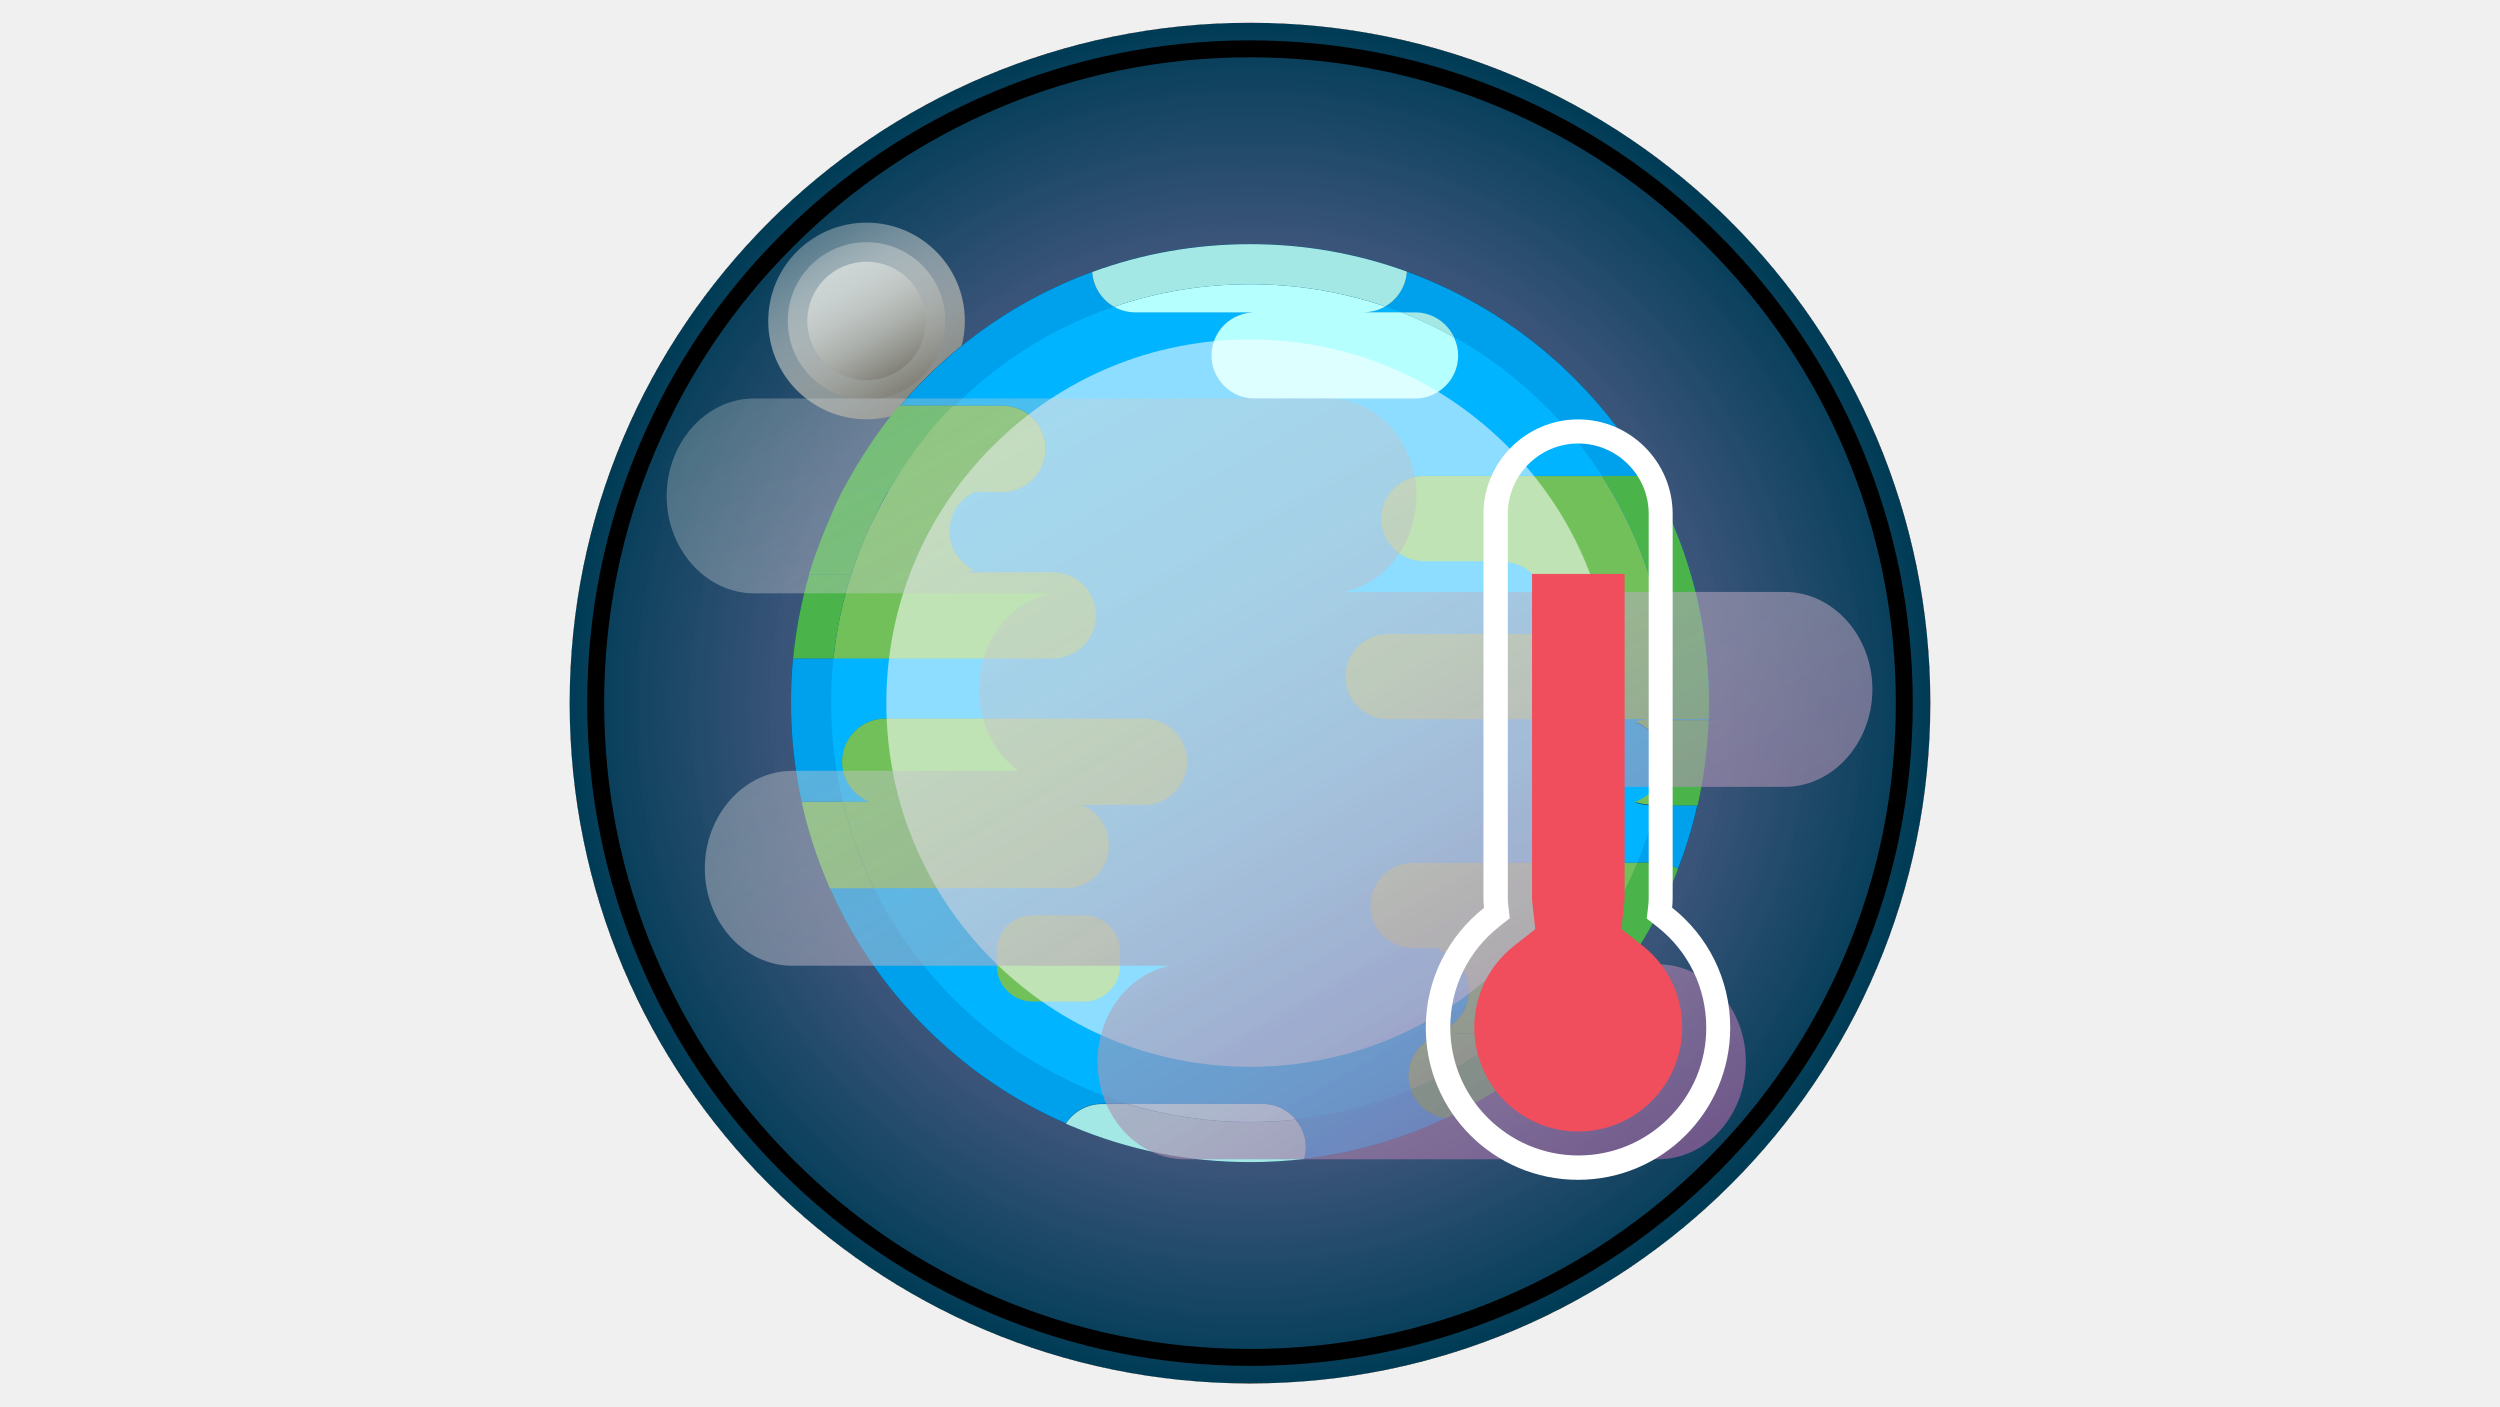
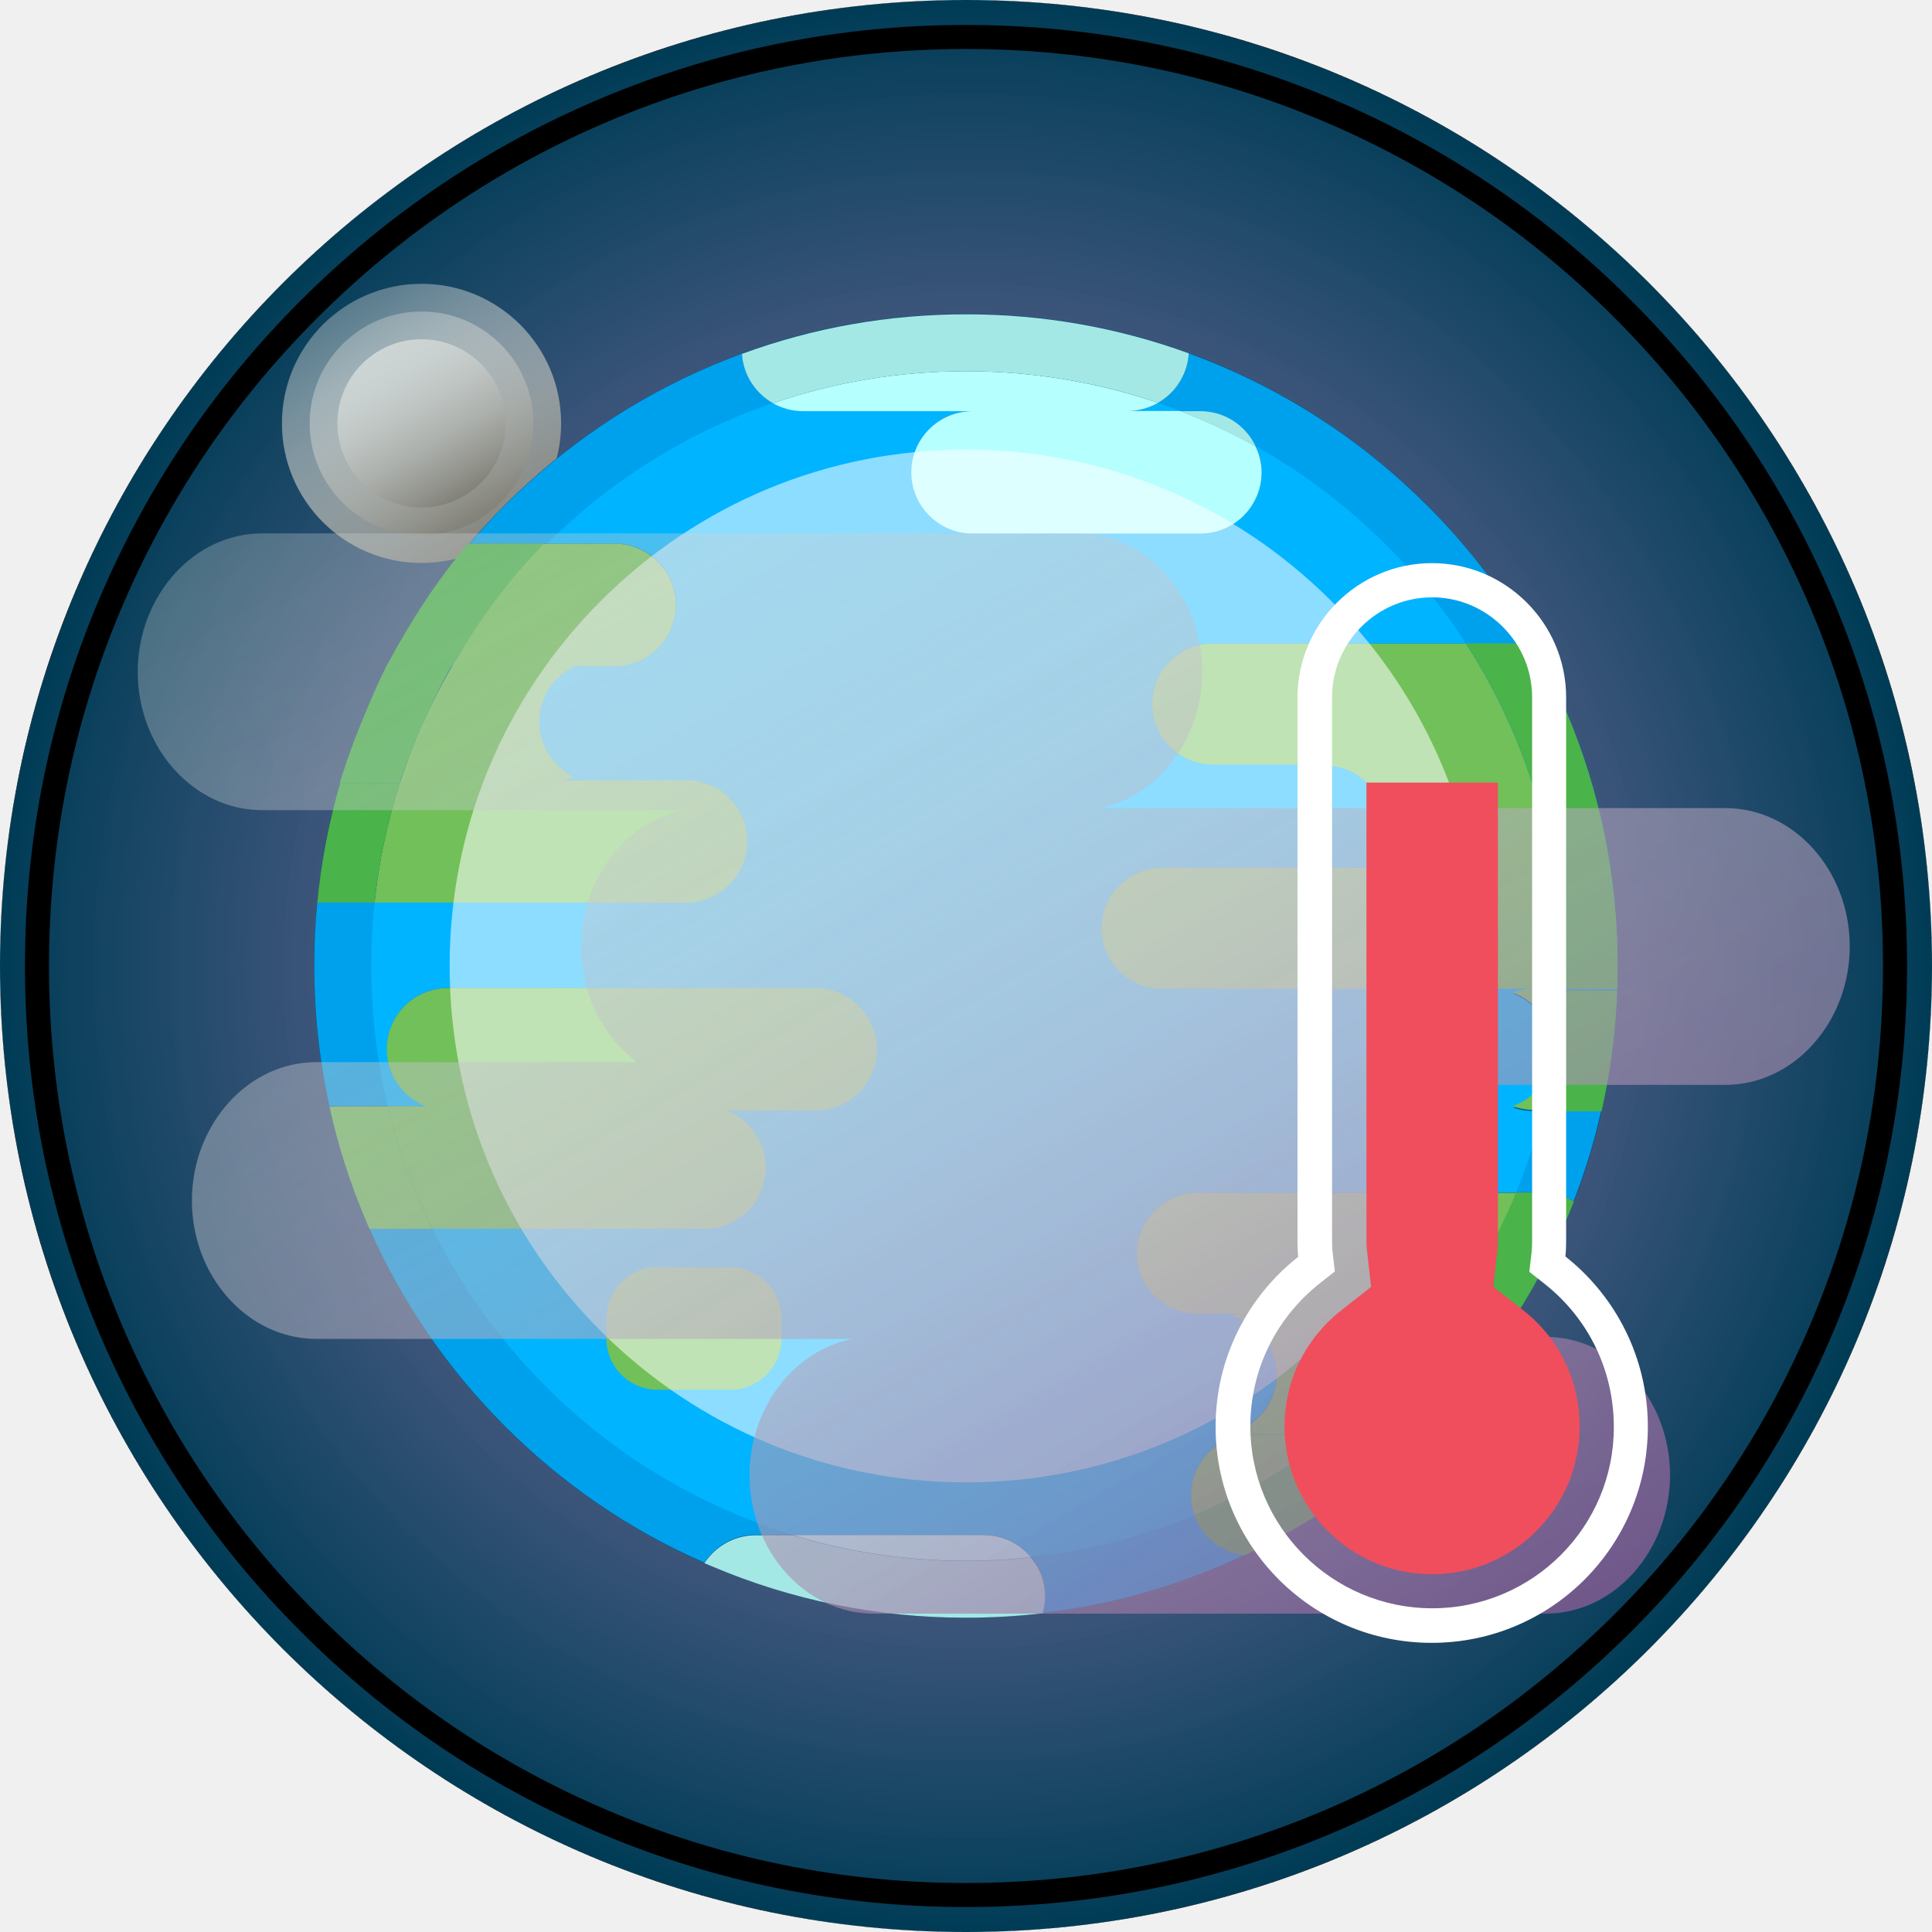
- <svg xmlns="http://www.w3.org/2000/svg" version="1.1" x="0px" y="0px" viewBox="0 0 1920 1080" style="enable-background:new 0 0 1920 1080;" xml:space="preserve">
+ <svg xmlns="http://www.w3.org/2000/svg" version="1.1" id="Layer_1" x="0px" y="0px" viewBox="0 0 1045 1045" style="enable-background:new 0 0 1045 1045;" xml:space="preserve">
  <style type="text/css">
	.st0{fill:url(#SVGID_1_);}
	.st1{fill:none;stroke:#000000;stroke-width:13;stroke-miterlimit:10;}
	.st2{fill:url(#SVGID_2_);}
	.st3{fill:url(#SVGID_3_);}
	.st4{fill:url(#SVGID_4_);}
	.st5{fill:url(#SVGID_5_);}
	.st6{fill:#00A1EC;}
	.st7{fill:#00B4FF;}
	.st8{fill:#4AB349;}
	.st9{fill:#72C059;}
	.st10{fill:#B6FFFF;}
	.st11{fill:#A4E8E5;}
- 	.st12{opacity:0.55;fill:#FFFFFF;}
- 	.st13{opacity:0.75;fill:url(#SVGID_6_);}
+ 	.st12{opacity:0.55;fill:#FFFFFF;enable-background:new    ;}
+ 	.st13{opacity:0.75;fill:url(#SVGID_6_);enable-background:new    ;}
	.st14{fill:#FFFFFF;}
	.st15{fill:#F04E5C;}
</style>
-   <g id="Layer_1">
+   <g id="Layer_1_1_">
</g>
-   <g id="Layer_2">
-     <radialGradient id="SVGID_1_" cx="960" cy="540" r="522.5" gradientUnits="userSpaceOnUse">
+   <g id="Layer_2_1_">
+     <radialGradient id="SVGID_1_" cx="522.5" cy="522.5" r="522.5" gradientTransform="matrix(1 0 0 -1 0 1045)" gradientUnits="userSpaceOnUse">
      <stop offset="0" style="stop-color:#9E76B4;stop-opacity:0.9" />
      <stop offset="0.442" style="stop-color:#5B5D8C;stop-opacity:0.944" />
      <stop offset="1" style="stop-color:#003C56" />
      <stop offset="1" style="stop-color:#003951" />
      <stop offset="1" style="stop-color:#002F44" />
      <stop offset="1" style="stop-color:#001F2D" />
      <stop offset="1" style="stop-color:#00090E" />
      <stop offset="1" style="stop-color:#000000" />
    </radialGradient>
-     <circle class="st0" cx="960" cy="540" r="522.5" />
-     <path class="st1" d="M960,1042.5c-67.8,0-133.7-13.3-195.6-39.5c-59.8-25.3-113.6-61.5-159.7-107.7   c-46.2-46.2-82.4-99.9-107.7-159.7c-26.2-61.9-39.5-127.7-39.5-195.6s13.3-133.7,39.5-195.6c25.3-59.8,61.5-113.6,107.7-159.7   c46.2-46.2,99.9-82.4,159.7-107.7C826.3,50.8,892.2,37.5,960,37.5s133.7,13.3,195.6,39.5c59.8,25.3,113.6,61.5,159.7,107.7   c46.2,46.2,82.4,99.9,107.7,159.7c26.2,61.9,39.5,127.7,39.5,195.6s-13.3,133.7-39.5,195.6c-25.3,59.8-61.5,113.6-107.7,159.7   s-99.9,82.4-159.7,107.7C1093.7,1029.2,1027.8,1042.5,960,1042.5z" />
+     <circle class="st0" cx="522.5" cy="522.5" r="522.5" />
+     <path class="st1" d="M522.5,1025c-67.8,0-133.7-13.3-195.6-39.5c-59.8-25.3-113.6-61.5-159.7-107.7   C121,831.6,84.8,777.9,59.5,718.1C33.3,656.2,20,590.4,20,522.5s13.3-133.7,39.5-195.6c25.3-59.8,61.5-113.6,107.7-159.7   c46.2-46.2,99.9-82.4,159.7-107.7C388.8,33.3,454.7,20,522.5,20s133.7,13.3,195.6,39.5c59.8,25.3,113.6,61.5,159.7,107.7   c46.2,46.2,82.4,99.9,107.7,159.7c26.2,61.9,39.5,127.7,39.5,195.6s-13.3,133.7-39.5,195.6c-25.3,59.8-61.5,113.6-107.7,159.7   s-99.9,82.4-159.7,107.7C656.2,1011.7,590.3,1025,522.5,1025z" />
  </g>
  <g id="Layer_4">
-     <linearGradient id="SVGID_2_" gradientUnits="userSpaceOnUse" x1="627.744" y1="181.104" x2="703.256" y2="311.896">
+     <linearGradient id="SVGID_2_" gradientUnits="userSpaceOnUse" x1="190.244" y1="881.396" x2="265.756" y2="750.604" gradientTransform="matrix(1 0 0 -1 0 1045)">
      <stop offset="0" style="stop-color:#CDD5D5;stop-opacity:0.4" />
      <stop offset="0.191" style="stop-color:#C9D1D0;stop-opacity:0.515" />
      <stop offset="0.408" style="stop-color:#BEC4C2;stop-opacity:0.645" />
      <stop offset="0.637" style="stop-color:#ACB0AC;stop-opacity:0.782" />
      <stop offset="0.873" style="stop-color:#92938C;stop-opacity:0.924" />
      <stop offset="1" style="stop-color:#828178" />
    </linearGradient>
-     <circle class="st2" cx="665.5" cy="246.5" r="75.5" />
-     <linearGradient id="SVGID_3_" gradientUnits="userSpaceOnUse" x1="635.256" y1="194.116" x2="695.744" y2="298.884">
+     <circle class="st2" cx="228" cy="229" r="75.5" />
+     <linearGradient id="SVGID_3_" gradientUnits="userSpaceOnUse" x1="197.745" y1="868.403" x2="258.255" y2="763.597" gradientTransform="matrix(1 0 0 -1 0 1045)">
      <stop offset="0" style="stop-color:#CDD5D5;stop-opacity:0.4" />
      <stop offset="0.191" style="stop-color:#C9D1D0;stop-opacity:0.515" />
      <stop offset="0.408" style="stop-color:#BEC4C2;stop-opacity:0.645" />
      <stop offset="0.637" style="stop-color:#ACB0AC;stop-opacity:0.782" />
      <stop offset="0.873" style="stop-color:#92938C;stop-opacity:0.924" />
      <stop offset="1" style="stop-color:#828178" />
    </linearGradient>
-     <circle class="st3" cx="665.5" cy="246.5" r="60.5" />
-     <linearGradient id="SVGID_4_" gradientUnits="userSpaceOnUse" x1="642.755" y1="207.103" x2="688.245" y2="285.897">
+     <circle class="st3" cx="228" cy="229" r="60.5" />
+     <linearGradient id="SVGID_4_" gradientUnits="userSpaceOnUse" x1="205.246" y1="855.411" x2="250.754" y2="776.589" gradientTransform="matrix(1 0 0 -1 0 1045)">
      <stop offset="0" style="stop-color:#CDD5D5" />
      <stop offset="0.191" style="stop-color:#C9D1D0" />
      <stop offset="0.408" style="stop-color:#BEC4C2" />
      <stop offset="0.637" style="stop-color:#ACB0AC" />
      <stop offset="0.873" style="stop-color:#92938C" />
      <stop offset="1" style="stop-color:#828178" />
    </linearGradient>
-     <circle class="st4" cx="665.5" cy="246.5" r="45.5" />
+     <circle class="st4" cx="228" cy="229" r="45.5" />
  </g>
  <g id="Layer_3">
    <g>
-       <radialGradient id="SVGID_5_" cx="960" cy="540" r="352.5" gradientUnits="userSpaceOnUse">
+       <radialGradient id="SVGID_5_" cx="522.5" cy="522.6" r="352.6" gradientTransform="matrix(1 0 0 -1 0 1045)" gradientUnits="userSpaceOnUse">
        <stop offset="0" style="stop-color:#00ADDC" />
        <stop offset="0.188" style="stop-color:#00A8D8" />
        <stop offset="0.402" style="stop-color:#009ACA" />
        <stop offset="0.627" style="stop-color:#0084B3" />
        <stop offset="0.86" style="stop-color:#006594" />
        <stop offset="1" style="stop-color:#004E7D" />
      </radialGradient>
-       <path class="st5" d="M960,892.5c-47.6,0-93.8-9.3-137.2-27.7c-42-17.8-79.7-43.2-112.1-75.6c-32.4-32.4-57.8-70.1-75.6-112.1    c-18.4-43.4-27.7-89.6-27.7-137.2s9.3-93.8,27.7-137.2c17.8-42,43.2-79.7,75.6-112.1c32.4-32.4,70.1-57.8,112.1-75.6    c43.4-18.4,89.6-27.7,137.2-27.7s93.8,9.3,137.2,27.7c42,17.8,79.7,43.2,112.1,75.6c32.4,32.4,57.8,70.1,75.6,112.1    c18.4,43.4,27.7,89.6,27.7,137.2s-9.3,93.8-27.7,137.2c-17.8,42-43.2,79.7-75.6,112.1c-32.4,32.4-70.1,57.8-112.1,75.6    C1053.8,883.2,1007.6,892.5,960,892.5z" />
-       <path class="st6" d="M1197.7,793.5c2.2,0,4.4,0.2,6.5,0.7c0.2-0.2,0.5-0.4,0.7-0.7H1197.7z M622,439.5c-0.2,0.5-0.3,1-0.5,1.5    h32.2c0.2-0.5,0.3-1,0.5-1.5H622z M648.5,374.7c-0.5,1-1.1,2-1.6,3.1h35.2c0.6-1,1.2-2.1,1.8-3.1H648.5z M1284.8,402.8    c-5.4-12.9-11.6-25.3-18.4-37.3c-15.5-27.2-34.6-52.3-57.1-74.7c-32.4-32.4-70.1-57.8-112.1-75.6c-5.5-2.3-11.1-4.5-16.7-6.6    c-0.5,8.4-4.1,15.9-9.7,21.5c-2,2-4.4,3.8-6.9,5.3c-4.9,2.8-10.5,4.4-16.5,4.4h28.6c3,1.2,6.1,2.4,9.1,3.7    c10.8,4.6,21.4,9.7,31.5,15.4c2,4.3,3.2,9,3.2,14c0,9.1-3.7,17.4-9.7,23.4s-14.3,9.7-23.4,9.7H963.5c-18.2,0-33.1-14.9-33.1-33.1    c0-9.1,3.7-17.4,9.7-23.4c6-6,14.3-9.7,23.4-9.7h-91.7c-5.9,0-11.4-1.6-16.2-4.3c-9.5-5.4-16.1-15.3-16.8-26.7    c-5.3,2-10.7,4.1-15.9,6.3c-42,17.8-79.7,43.2-112.1,75.6c-6.7,6.7-13.1,13.6-19.2,20.8h78.6c18.2,0,33.1,14.9,33.1,33.1    c0,9.1-3.7,17.4-9.7,23.4c-2.7,2.7-5.9,5-9.5,6.6h-21.6c-5,0-9.7,1.1-13.9,3.1H747c0.2,0.1,0.5,0.2,0.7,0.4    c-3.3,1.6-6.2,3.8-8.8,6.3c-6,6-9.7,14.3-9.7,23.4c0,13,7.6,24.3,18.5,29.7c-1.5,0.7-3.1,1.4-4.7,1.9h9.4c3.2,1,6.5,1.5,10,1.5    h56.2c13.4,4.3,23.2,16.8,23.2,31.6c0,9.1-3.7,17.4-9.7,23.4c-6,6-14.3,9.7-23.4,9.7H609.8c-0.2,0-0.5,0-0.7,0    c-1.1,11.3-1.6,22.8-1.6,34.3c0,25.9,2.8,51.3,8.2,76.1c1.3-0.2,2.7-0.3,4.1-0.3h48c-12.3-4.9-21-16.9-21-30.8    c0-9.1,3.7-17.4,9.7-23.4c6-6,14.3-9.7,23.4-9.7h198.8c18.2,0,33.1,14.9,33.1,33.1c0,9.1-3.7,17.4-9.7,23.4    c-6,6-14.3,9.7-23.4,9.7h-48c12.3,4.9,21,16.9,21,30.8c0,9.1-3.7,17.4-9.7,23.4c-6,6-14.3,9.7-23.4,9.7H637.3    c17.6,40,42.3,76,73.4,107.1c31.3,31.3,67.5,56.1,107.8,73.7c1.3-2,2.8-3.8,4.4-5.4c6-6,14.3-9.7,23.4-9.7h123.3    c10.2,0,19.4,4.7,25.5,12c4.8,5.7,7.7,13.1,7.7,21.1c0,3.2-0.5,6.2-1.3,9.2c33-3.8,65-12.3,95.7-25.3c4.6-1.9,9-3.9,13.5-6.1    c-12.6-1.5-23-10.1-27.1-21.7c-1.2-3.4-1.9-7.1-1.9-10.9c0-9,3.7-17.2,9.6-23.1s14.1-9.6,23.1-9.6h-3.1c-2.8,0-5.5-0.4-8.1-1    c5.8-1.5,10.9-4.5,15-8.6c5.9-5.9,9.6-14.1,9.6-23.1c0-15.2-10.5-28.1-24.7-31.7c2.6-0.7,5.3-1,8.1-1h-26.2    c-18,0-32.7-14.7-32.7-32.7c0-9,3.7-17.2,9.6-23.1s14.1-9.6,23.1-9.6h186.5c6.3,0,12.1,1.8,17.1,4.9c6.2-15.9,11.2-32.2,14.9-48.8    H1267c-3.9,0-7.7-0.7-11.2-2c4.5-1.7,8.6-4.3,12-7.6c5.9-5.9,9.6-14.1,9.6-23.1c0-14.1-9-26.2-21.6-30.8c3.5-1.3,7.3-2,11.2-2    h45.2c0-0.3,0-0.5,0-0.8c0.1-4.1,0.2-8.2,0.2-12.3C1312.5,492.4,1303.2,446.2,1284.8,402.8z M1281.4,552.3h-215.5    c-18,0-32.7-14.7-32.7-32.7c0-8.8,3.5-16.8,9.2-22.7c0.1-0.1,0.3-0.3,0.4-0.4c5.9-5.9,14.1-9.6,23.1-9.6h111.4    c5.7-5.9,9.2-13.9,9.2-22.7c0-18-14.7-32.7-32.7-32.7h-2.7V431h-57.8c-18,0-32.7-14.7-32.7-32.7c0-9,3.7-17.2,9.6-23.1    s14.1-9.6,23.1-9.6h137c10.1,15.6,18.8,32.1,26.1,49.3c16.8,39.6,25.2,81.7,25.2,125.2C1281.7,544.1,1281.6,548.2,1281.4,552.3z" />
-       <path class="st7" d="M1076.1,239.9h-28.6c6,0,11.6-1.6,16.5-4.4C1068,236.8,1072.1,238.3,1076.1,239.9z" />
-       <path class="st7" d="M1267,553.1c-3.9,0-7.7,0.7-11.2,2c12.6,4.6,21.6,16.7,21.6,30.8c0,9-3.7,17.2-9.6,23.1    c-3.4,3.4-7.4,6-12,7.6c3.5,1.3,7.3,2,11.2,2h5c-3.8,14.9-8.6,29.6-14.5,43.9h-172.4c-9,0-17.2,3.7-23.1,9.6s-9.6,14.1-9.6,23.1    c0,18,14.7,32.7,32.7,32.7h26.2c-2.8,0-5.5,0.4-8.1,1c14.1,3.6,24.7,16.5,24.7,31.7c0,9-3.7,17.2-9.6,23.1    c-4.1,4.1-9.3,7.1-15,8.6c2.6,0.7,5.3,1,8.1,1h3.1c-9,0-17.2,3.7-23.1,9.6s-9.6,14.1-9.6,23.1c0,3.8,0.7,7.5,1.9,10.9    c-28.4,11.8-58,19.4-88.5,22.7c-6.1-7.3-15.3-12-25.5-12H866.2c-10.6-3.2-21.1-7-31.4-11.4c-38.3-16.2-72.7-39.4-102.3-69    c-25.1-25.1-45.7-53.8-61.2-85.3h147.3c9.1,0,17.4-3.7,23.4-9.7c6-6,9.7-14.3,9.7-23.4c0-14-8.7-26-21-30.8h48    c9.1,0,17.4-3.7,23.4-9.7c6-6,9.7-14.3,9.7-23.4c0-18.2-14.9-33.1-33.1-33.1H679.9c-9.1,0-17.4,3.7-23.4,9.7    c-6,6-9.7,14.3-9.7,23.4c0,14,8.7,26,21,30.8h-20.5c-6-24.7-9-50-9-75.9c0-11.5,0.6-23,1.8-34.3h168.5c9.1,0,17.4-3.7,23.4-9.7    c6-6,9.7-14.3,9.7-23.4c0-14.8-9.8-27.3-23.2-31.6h-56.2c-3.5,0-6.8-0.5-10-1.5h-9.4c1.6-0.5,3.2-1.1,4.7-1.9    c-10.9-5.4-18.5-16.7-18.5-29.7c0-9.1,3.7-17.4,9.7-23.4c2.5-2.5,5.5-4.7,8.8-6.3c-0.2-0.1-0.5-0.2-0.7-0.4h1.5    c4.2-2,9-3.1,13.9-3.1H784c3.5-1.7,6.8-3.9,9.5-6.6c6-6,9.7-14.3,9.7-23.4c0-18.2-14.9-33.1-33.1-33.1h-36.5    c29.3-29.1,63.4-52,101.3-68c6.8-2.9,13.8-5.5,20.8-7.9c4.8,2.7,10.3,4.3,16.2,4.3h91.7c-9.1,0-17.4,3.7-23.4,9.7    c-6,6-9.7,14.3-9.7,23.4c0,18.2,14.9,33.1,33.1,33.1h123.3c9.1,0,17.4-3.7,23.4-9.7s9.7-14.3,9.7-23.4c0-5-1.1-9.8-3.2-14    c25.8,14.4,49.5,32.4,70.7,53.6c16.2,16.2,30.6,33.9,42.8,52.9h-137c-9,0-17.2,3.7-23.1,9.6s-9.6,14.1-9.6,23.1    c0,18,14.7,32.7,32.7,32.7h57.8v0.4h2.7c18,0,32.7,14.7,32.7,32.7c0,8.8-3.5,16.8-9.2,22.7h-111.4c-9,0-17.2,3.7-23.1,9.6    c-0.1,0.1-0.3,0.3-0.4,0.4c-5.7,5.9-9.2,13.9-9.2,22.7c0,18,14.7,32.7,32.7,32.7h215.5c0,0.3,0,0.5,0,0.8H1267z" />
-       <path class="st8" d="M1312.3,553.1c-0.8,22.2-3.7,44.1-8.5,65.5H1272c5.4-21.3,8.5-43.2,9.4-65.5H1312.3z" />
-       <path class="st9" d="M1281.4,552.3c-0.9,22.3-4,44.2-9.4,65.5h-5c-3.9,0-7.7-0.7-11.2-2c4.5-1.7,8.6-4.3,12-7.6    c5.9-5.9,9.6-14.1,9.6-23.1c0-14.1-9-26.2-21.6-30.8c3.5-1.3,7.3-2,11.2-2H1281.4z" />
-       <path class="st9" d="M1281.7,540c0,4.1-0.1,8.2-0.2,12.3h-215.5c-18,0-32.7-14.7-32.7-32.7c0-8.8,3.5-16.8,9.2-22.7    c0.1-0.1,0.3-0.3,0.4-0.4c5.9-5.9,14.1-9.6,23.1-9.6h111.4c5.7-5.9,9.2-13.9,9.2-22.7c0-18-14.7-32.7-32.7-32.7h-2.7V431h-57.8    c-18,0-32.7-14.7-32.7-32.7c0-9,3.7-17.2,9.6-23.1s14.1-9.6,23.1-9.6h137c10.1,15.6,18.8,32.1,26.1,49.3    C1273.2,454.4,1281.7,496.5,1281.7,540z" />
-       <path class="st8" d="M1312.5,540c0,4.1-0.1,8.2-0.2,12.3h-30.8c0.2-4.1,0.2-8.2,0.2-12.3c0-43.5-8.5-85.6-25.2-125.2    c-7.3-17.3-16-33.7-26.1-49.3h36.1c6.9,12,13,24.5,18.4,37.3C1303.2,446.2,1312.5,492.4,1312.5,540z" />
-       <path class="st8" d="M1288.8,667.4c-1.3,3.3-2.6,6.6-4,9.8c-7.5,17.7-16.4,34.7-26.6,50.8h-37.2c14.1-19.5,25.9-40.5,35.3-62.8    c0.4-0.9,0.8-1.8,1.1-2.7h14.1C1277.9,662.5,1283.8,664.3,1288.8,667.4z" />
-       <path class="st9" d="M1257.6,662.5c-0.4,0.9-0.7,1.8-1.1,2.7c-9.4,22.3-21.3,43.3-35.3,62.8c-10.1,14-21.3,27.1-33.6,39.5    c-9.3,9.3-19.1,18-29.4,26h-46.7c-2.8,0-5.5-0.4-8.1-1c5.8-1.5,10.9-4.5,15-8.6c5.9-5.9,9.6-14.1,9.6-23.1    c0-15.2-10.5-28.1-24.7-31.7c2.6-0.7,5.3-1,8.1-1h-26.2c-18,0-32.7-14.7-32.7-32.7c0-9,3.7-17.2,9.6-23.1s14.1-9.6,23.1-9.6    H1257.6z" />
-       <path class="st8" d="M1258.3,728c-13.9,22.1-30.3,42.5-49,61.3c-1.4,1.4-2.9,2.8-4.3,4.2h-46.8c10.2-8,20-16.7,29.4-26    c12.3-12.3,23.6-25.5,33.6-39.5H1258.3z" />
-       <path class="st9" d="M1158.1,793.5c-22.3,17.5-46.7,31.8-72.9,42.9c-0.5,0.2-1.1,0.4-1.6,0.7c-1.2-3.4-1.9-7.1-1.9-10.9    c0-9,3.7-17.2,9.6-23.1s14.1-9.6,23.1-9.6H1158.1z" />
-       <path class="st8" d="M1204.2,794.2c-27.7,26.6-59.1,48.3-93.6,64.6c0,0,0,0,0,0c-12.6-1.5-23-10.1-27.1-21.7    c0.5-0.2,1.1-0.4,1.6-0.7c26.2-11.1,50.6-25.5,72.9-42.9h39.6C1199.9,793.5,1202.1,793.7,1204.2,794.2z" />
-       <path class="st8" d="M732,311.5c-0.3,0.3,0.1,3.7-0.2,4.1c-18.8,18.8-35.9,38.9-49.4,61.4H647c12-22.6,27.1-46,43.7-65.5H732z" />
-       <path class="st9" d="M841.7,472.6c0,9.1-3.7,17.4-9.7,23.4c-6,6-14.3,9.7-23.4,9.7H640.1c2.3-22.1,6.9-43.7,13.7-64.7    c0.2-0.5,0.3-1,0.5-1.5c2.7-8.3,5.8-16.5,9.2-24.6c5.4-12.8,11.6-25.1,18.5-37c0.6-1,1.2-2.1,1.8-3.1c13.5-22.5,29-44.1,47.8-63    c0.3-0.3,1.4,0.1,1.8-0.2h36.5c18.2,0,33.1,14.9,33.1,33.1c0,9.1-3.7,17.4-9.7,23.4c-2.7,2.7-5.9,5-9.5,6.6h-21.6    c-5,0-9.7,1.1-13.9,3.1H747c0.2,0.1,0.5,0.2,0.7,0.4c-3.3,1.6-6.2,3.8-8.8,6.3c-6,6-9.7,14.3-9.7,23.4c0,13,7.6,24.3,18.5,29.7    c-1.5,0.7-3.1,1.4-4.7,1.9h9.4c3.2,1,6.5,1.5,10,1.5h56.2C832,445.2,841.7,457.8,841.7,472.6z" />
-       <path class="st9" d="M784,374.7c-4.2,2-9,3.1-13.9,3.1h-21.6c4.2-2,9-3.1,13.9-3.1H784z" />
-       <path class="st8" d="M682.1,377c-6.9,11.9-13.1,25-18.5,37.8c-3.4,8.1-7.3,17.9-10,26.2h-32.3c3.7-12.4,8.8-26.2,13.9-38.2    c3.6-8.5,7.5-17.6,11.7-25.8H682.1z" />
-       <path class="st8" d="M653.8,441c-6.8,21-11.4,42.6-13.7,64.7h-30.3c-0.2,0-0.5,0-0.7,0c2.1-22,6.3-43.6,12.4-64.7H653.8z" />
-       <path class="st9" d="M818.6,441h-56.2c-3.5,0-6.8-0.5-10-1.5h56.2C812.1,439.5,815.4,440,818.6,441z" />
-       <path class="st9" d="M671.3,682.2h-34c-0.7-1.6-1.4-3.3-2.1-5c-8.4-19.8-14.9-40.2-19.5-61c1.3-0.2,2.7-0.3,4.1-0.3h27.5    c4.1,16.8,9.5,33.3,16.3,49.3C666,670.9,668.6,676.6,671.3,682.2z" />
-       <path class="st9" d="M911.8,585.1c0,9.1-3.7,17.4-9.7,23.4c-6,6-14.3,9.7-23.4,9.7h-48c12.3,4.9,21,16.9,21,30.8    c0,9.1-3.7,17.4-9.7,23.4c-6,6-14.3,9.7-23.4,9.7H671.3c-2.8-5.6-5.3-11.2-7.8-17c-6.8-16-12.2-32.5-16.3-49.3h20.5    c-12.3-4.9-21-16.9-21-30.8c0-9.1,3.7-17.4,9.7-23.4c6-6,14.3-9.7,23.4-9.7h198.8C896.9,551.9,911.8,566.9,911.8,585.1z" />
-       <path class="st9" d="M832.6,769.2h-39.5c-15.2,0-27.6-12.4-27.6-27.6v-11c0-15.2,12.4-27.6,27.6-27.6h39.5    c15.2,0,27.6,12.4,27.6,27.6v11C860.2,756.8,847.8,769.2,832.6,769.2z" />
-       <path class="st10" d="M1119.9,273c0,9.1-3.7,17.4-9.7,23.4s-14.3,9.7-23.4,9.7H963.5c-18.2,0-33.1-14.9-33.1-33.1    c0-9.1,3.7-17.4,9.7-23.4c6-6,14.3-9.7,23.4-9.7h-91.7c-5.9,0-11.4-1.6-16.2-4.3C889,224.1,924,218.3,960,218.3    c35.8,0,70.6,5.8,103.9,17.1c-4.9,2.8-10.5,4.4-16.5,4.4h28.6c3,1.2,6.1,2.4,9.1,3.7c10.8,4.6,21.4,9.7,31.5,15.4    C1118.7,263.2,1119.9,268,1119.9,273z" />
-       <path class="st11" d="M1080.5,208.6c-0.5,8.4-4.1,15.9-9.7,21.5c-2,2-4.4,3.8-6.9,5.3c-33.3-11.4-68.2-17.1-103.9-17.1    c-36,0-71,5.8-104.4,17.3c-9.5-5.4-16.1-15.3-16.8-26.7c38.7-14.2,79.4-21.4,121.3-21.4C1001.6,187.5,1042,194.6,1080.5,208.6z" />
-       <path class="st11" d="M1116.7,259c-10.2-5.7-20.7-10.8-31.5-15.4c-3-1.3-6-2.5-9.1-3.7h10.6C1100,239.9,1111.4,247.7,1116.7,259z" />
-       <path class="st11" d="M1002.8,880.9c0,3.2-0.5,6.2-1.3,9.2c-13.7,1.6-27.5,2.4-41.5,2.4c-47.6,0-93.8-9.3-137.2-27.7    c-1.4-0.6-2.8-1.2-4.3-1.8c1.3-2,2.8-3.8,4.4-5.4c6-6,14.3-9.7,23.4-9.7h19.8c30.2,9.2,61.6,13.9,93.8,13.9    c11.8,0,23.5-0.6,35.1-1.9C999.9,865.5,1002.8,872.9,1002.8,880.9z" />
-       <path class="st10" d="M995.1,859.8c-11.6,1.3-23.3,1.9-35.1,1.9c-32.2,0-63.6-4.7-93.8-13.9h103.4    C979.8,847.8,989,852.5,995.1,859.8z" />
-       <path class="st12" d="M960,819.3c-74.6,0-144.7-29.1-197.5-81.8c-52.8-52.8-81.8-122.9-81.8-197.5c0-74.6,29.1-144.7,81.8-197.5    c52.8-52.8,122.9-81.8,197.5-81.8c74.6,0,144.7,29.1,197.5,81.8c52.8,52.8,81.8,122.9,81.8,197.5c0,74.6-29.1,144.7-81.8,197.5    C1104.7,790.3,1034.6,819.3,960,819.3z" />
+       <path class="st5" d="M522.5,875c-47.6,0-93.8-9.3-137.2-27.7c-42-17.8-79.7-43.2-112.1-75.6c-32.4-32.4-57.8-70.1-75.6-112.1    c-18.4-43.4-27.7-89.6-27.7-137.2s9.3-93.8,27.7-137.2c17.8-42,43.2-79.7,75.6-112.1c32.4-32.4,70.1-57.8,112.1-75.6    c43.4-18.4,89.6-27.7,137.2-27.7s93.8,9.3,137.2,27.7c42,17.8,79.7,43.2,112.1,75.6s57.8,70.1,75.6,112.1    c18.4,43.4,27.7,89.6,27.7,137.2s-9.3,93.8-27.7,137.2c-17.8,42-43.2,79.7-75.6,112.1c-32.4,32.4-70.1,57.8-112.1,75.6    C616.3,865.7,570.1,875,522.5,875z" />
+       <path class="st6" d="M760.2,776c2.2,0,4.4,0.2,6.5,0.7c0.2-0.2,0.5-0.4,0.7-0.7H760.2z M184.5,422c-0.2,0.5-0.3,1-0.5,1.5h32.2    c0.2-0.5,0.3-1,0.5-1.5H184.5z M211,357.2c-0.5,1-1.1,2-1.6,3.1h35.2c0.6-1,1.2-2.1,1.8-3.1H211z M847.3,385.3    c-5.4-12.9-11.6-25.3-18.4-37.3c-15.5-27.2-34.6-52.3-57.1-74.7c-32.4-32.4-70.1-57.8-112.1-75.6c-5.5-2.3-11.1-4.5-16.7-6.6    c-0.5,8.4-4.1,15.9-9.7,21.5c-2,2-4.4,3.8-6.9,5.3c-4.9,2.8-10.5,4.4-16.5,4.4h28.6c3,1.2,6.1,2.4,9.1,3.7    c10.8,4.6,21.4,9.7,31.5,15.4c2,4.3,3.2,9,3.2,14c0,9.1-3.7,17.4-9.7,23.4s-14.3,9.7-23.4,9.7H526c-18.2,0-33.1-14.9-33.1-33.1    c0-9.1,3.7-17.4,9.7-23.4s14.3-9.7,23.4-9.7h-91.7c-5.9,0-11.4-1.6-16.2-4.3c-9.5-5.4-16.1-15.3-16.8-26.7    c-5.3,2-10.7,4.1-15.9,6.3c-42,17.8-79.7,43.2-112.1,75.6c-6.7,6.7-13.1,13.6-19.2,20.8h78.6c18.2,0,33.1,14.9,33.1,33.1    c0,9.1-3.7,17.4-9.7,23.4c-2.7,2.7-5.9,5-9.5,6.6H325c-5,0-9.7,1.1-13.9,3.1h-1.6c0.2,0.1,0.5,0.2,0.7,0.4    c-3.3,1.6-6.2,3.8-8.8,6.3c-6,6-9.7,14.3-9.7,23.4c0,13,7.6,24.3,18.5,29.7c-1.5,0.7-3.1,1.4-4.7,1.9h9.4c3.2,1,6.5,1.5,10,1.5    h56.2c13.4,4.3,23.2,16.8,23.2,31.6c0,9.1-3.7,17.4-9.7,23.4s-14.3,9.7-23.4,9.7H172.3c-0.2,0-0.5,0-0.7,0    c-1.1,11.3-1.6,22.8-1.6,34.3c0,25.9,2.8,51.3,8.2,76.1c1.3-0.2,2.7-0.3,4.1-0.3h48c-12.3-4.9-21-16.9-21-30.8    c0-9.1,3.7-17.4,9.7-23.4s14.3-9.7,23.4-9.7h198.8c18.2,0,33.1,14.9,33.1,33.1c0,9.1-3.7,17.4-9.7,23.4s-14.3,9.7-23.4,9.7h-48    c12.3,4.9,21,16.9,21,30.8c0,9.1-3.7,17.4-9.7,23.4s-14.3,9.7-23.4,9.7H199.8c17.6,40,42.3,76,73.4,107.1    c31.3,31.3,67.5,56.1,107.8,73.7c1.3-2,2.8-3.8,4.4-5.4c6-6,14.3-9.7,23.4-9.7h123.3c10.2,0,19.4,4.7,25.5,12    c4.8,5.7,7.7,13.1,7.7,21.1c0,3.2-0.5,6.2-1.3,9.2c33-3.8,65-12.3,95.7-25.3c4.6-1.9,9-3.9,13.5-6.1c-12.6-1.5-23-10.1-27.1-21.7    c-1.2-3.4-1.9-7.1-1.9-10.9c0-9,3.7-17.2,9.6-23.1s14.1-9.6,23.1-9.6h-3.1c-2.8,0-5.5-0.4-8.1-1c5.8-1.5,10.9-4.5,15-8.6    c5.9-5.9,9.6-14.1,9.6-23.1c0-15.2-10.5-28.1-24.7-31.7c2.6-0.7,5.3-1,8.1-1h-26.2c-18,0-32.7-14.7-32.7-32.7    c0-9,3.7-17.2,9.6-23.1s14.1-9.6,23.1-9.6H834c6.3,0,12.1,1.8,17.1,4.9c6.2-15.9,11.2-32.2,14.9-48.8h-36.5c-3.9,0-7.7-0.7-11.2-2    c4.5-1.7,8.6-4.3,12-7.6c5.9-5.9,9.6-14.1,9.6-23.1c0-14.1-9-26.2-21.6-30.8c3.5-1.3,7.3-2,11.2-2h45.2c0-0.3,0-0.5,0-0.8    c0.1-4.1,0.2-8.2,0.2-12.3C875,474.9,865.7,428.7,847.3,385.3z M843.9,534.8H628.4c-18,0-32.7-14.7-32.7-32.7    c0-8.8,3.5-16.8,9.2-22.7c0.1-0.1,0.3-0.3,0.4-0.4c5.9-5.9,14.1-9.6,23.1-9.6h111.4c5.7-5.9,9.2-13.9,9.2-22.7    c0-18-14.7-32.7-32.7-32.7h-2.7v-0.5h-57.8c-18,0-32.7-14.7-32.7-32.7c0-9,3.7-17.2,9.6-23.1s14.1-9.6,23.1-9.6h137    c10.1,15.6,18.8,32.1,26.1,49.3c16.8,39.6,25.2,81.7,25.2,125.2C844.2,526.6,844.1,530.7,843.9,534.8z" />
+       <path class="st7" d="M638.6,222.4H610c6,0,11.6-1.6,16.5-4.4C630.5,219.3,634.6,220.8,638.6,222.4z" />
+       <path class="st7" d="M829.5,535.6c-3.9,0-7.7,0.7-11.2,2c12.6,4.6,21.6,16.7,21.6,30.8c0,9-3.7,17.2-9.6,23.1    c-3.4,3.4-7.4,6-12,7.6c3.5,1.3,7.3,2,11.2,2h5c-3.8,14.9-8.6,29.6-14.5,43.9H647.6c-9,0-17.2,3.7-23.1,9.6s-9.6,14.1-9.6,23.1    c0,18,14.7,32.7,32.7,32.7h26.2c-2.8,0-5.5,0.4-8.1,1c14.1,3.6,24.7,16.5,24.7,31.7c0,9-3.7,17.2-9.6,23.1    c-4.1,4.1-9.3,7.1-15,8.6c2.6,0.7,5.3,1,8.1,1h3.1c-9,0-17.2,3.7-23.1,9.6s-9.6,14.1-9.6,23.1c0,3.8,0.7,7.5,1.9,10.9    c-28.4,11.8-58,19.4-88.5,22.7c-6.1-7.3-15.3-12-25.5-12H428.7c-10.6-3.2-21.1-7-31.4-11.4c-38.3-16.2-72.7-39.4-102.3-69    c-25.1-25.1-45.7-53.8-61.2-85.3h147.3c9.1,0,17.4-3.7,23.4-9.7s9.7-14.3,9.7-23.4c0-14-8.7-26-21-30.8h48    c9.1,0,17.4-3.7,23.4-9.7s9.7-14.3,9.7-23.4c0-18.2-14.9-33.1-33.1-33.1H242.4c-9.1,0-17.4,3.7-23.4,9.7s-9.7,14.3-9.7,23.4    c0,14,8.7,26,21,30.8h-20.5c-6-24.7-9-50-9-75.9c0-11.5,0.6-23,1.8-34.3h168.5c9.1,0,17.4-3.7,23.4-9.7s9.7-14.3,9.7-23.4    c0-14.8-9.8-27.3-23.2-31.6h-56.2c-3.5,0-6.8-0.5-10-1.5h-9.4c1.6-0.5,3.2-1.1,4.7-1.9c-10.9-5.4-18.5-16.7-18.5-29.7    c0-9.1,3.7-17.4,9.7-23.4c2.5-2.5,5.5-4.7,8.8-6.3c-0.2-0.1-0.5-0.2-0.7-0.4h1.5c4.2-2,9-3.1,13.9-3.1h21.7    c3.5-1.7,6.8-3.9,9.5-6.6c6-6,9.7-14.3,9.7-23.4c0-18.2-14.9-33.1-33.1-33.1h-36.5c29.3-29.1,63.4-52,101.3-68    c6.8-2.9,13.8-5.5,20.8-7.9c4.8,2.7,10.3,4.3,16.2,4.3h91.7c-9.1,0-17.4,3.7-23.4,9.7s-9.7,14.3-9.7,23.4    c0,18.2,14.9,33.1,33.1,33.1h123.3c9.1,0,17.4-3.7,23.4-9.7s9.7-14.3,9.7-23.4c0-5-1.1-9.8-3.2-14c25.8,14.4,49.5,32.4,70.7,53.6    c16.2,16.2,30.6,33.9,42.8,52.9h-137c-9,0-17.2,3.7-23.1,9.6s-9.6,14.1-9.6,23.1c0,18,14.7,32.7,32.7,32.7h57.8v0.4h2.7    c18,0,32.7,14.7,32.7,32.7c0,8.8-3.5,16.8-9.2,22.7H628.4c-9,0-17.2,3.7-23.1,9.6c-0.1,0.1-0.3,0.3-0.4,0.4    c-5.7,5.9-9.2,13.9-9.2,22.7c0,18,14.7,32.7,32.7,32.7h215.5c0,0.3,0,0.5,0,0.8h-14.4V535.6z" />
+       <path class="st8" d="M874.8,535.6c-0.8,22.2-3.7,44.1-8.5,65.5h-31.8c5.4-21.3,8.5-43.2,9.4-65.5H874.8z" />
+       <path class="st9" d="M843.9,534.8c-0.9,22.3-4,44.2-9.4,65.5h-5c-3.9,0-7.7-0.7-11.2-2c4.5-1.7,8.6-4.3,12-7.6    c5.9-5.9,9.6-14.1,9.6-23.1c0-14.1-9-26.2-21.6-30.8c3.5-1.3,7.3-2,11.2-2L843.9,534.8L843.9,534.8z" />
+       <path class="st9" d="M844.2,522.5c0,4.1-0.1,8.2-0.2,12.3H628.5c-18,0-32.7-14.7-32.7-32.7c0-8.8,3.5-16.8,9.2-22.7    c0.1-0.1,0.3-0.3,0.4-0.4c5.9-5.9,14.1-9.6,23.1-9.6h111.4c5.7-5.9,9.2-13.9,9.2-22.7c0-18-14.7-32.7-32.7-32.7h-2.7v-0.5h-57.8    c-18,0-32.7-14.7-32.7-32.7c0-9,3.7-17.2,9.6-23.1s14.1-9.6,23.1-9.6h137c10.1,15.6,18.8,32.1,26.1,49.3    C835.7,436.9,844.2,479,844.2,522.5z" />
+       <path class="st8" d="M875,522.5c0,4.1-0.1,8.2-0.2,12.3H844c0.2-4.1,0.2-8.2,0.2-12.3c0-43.5-8.5-85.6-25.2-125.2    c-7.3-17.3-16-33.7-26.1-49.3H829c6.9,12,13,24.5,18.4,37.3C865.7,428.7,875,474.9,875,522.5z" />
+       <path class="st8" d="M851.3,649.9c-1.3,3.3-2.6,6.6-4,9.8c-7.5,17.7-16.4,34.7-26.6,50.8h-37.2c14.1-19.5,25.9-40.5,35.3-62.8    c0.4-0.9,0.8-1.8,1.1-2.7H834C840.4,645,846.3,646.8,851.3,649.9z" />
+       <path class="st9" d="M820.1,645c-0.4,0.9-0.7,1.8-1.1,2.7c-9.4,22.3-21.3,43.3-35.3,62.8c-10.1,14-21.3,27.1-33.6,39.5    c-9.3,9.3-19.1,18-29.4,26H674c-2.8,0-5.5-0.4-8.1-1c5.8-1.5,10.9-4.5,15-8.6c5.9-5.9,9.6-14.1,9.6-23.1    c0-15.2-10.5-28.1-24.7-31.7c2.6-0.7,5.3-1,8.1-1h-26.2c-18,0-32.7-14.7-32.7-32.7c0-9,3.7-17.2,9.6-23.1s14.1-9.6,23.1-9.6h172.4    V645z" />
+       <path class="st8" d="M820.8,710.5c-13.9,22.1-30.3,42.5-49,61.3c-1.4,1.4-2.9,2.8-4.3,4.2h-46.8c10.2-8,20-16.7,29.4-26    c12.3-12.3,23.6-25.5,33.6-39.5H820.8z" />
+       <path class="st9" d="M720.6,776c-22.3,17.5-46.7,31.8-72.9,42.9c-0.5,0.2-1.1,0.4-1.6,0.7c-1.2-3.4-1.9-7.1-1.9-10.9    c0-9,3.7-17.2,9.6-23.1s14.1-9.6,23.1-9.6L720.6,776L720.6,776z" />
+       <path class="st8" d="M766.7,776.7c-27.7,26.6-59.1,48.3-93.6,64.6l0,0c-12.6-1.5-23-10.1-27.1-21.7c0.5-0.2,1.1-0.4,1.6-0.7    c26.2-11.1,50.6-25.5,72.9-42.9h39.6C762.4,776,764.6,776.2,766.7,776.7z" />
+       <path class="st8" d="M294.5,294c-0.3,0.3,0.1,3.7-0.2,4.1c-18.8,18.8-35.9,38.9-49.4,61.4h-35.4c12-22.6,27.1-46,43.7-65.5H294.5z    " />
+       <path class="st9" d="M404.2,455.1c0,9.1-3.7,17.4-9.7,23.4s-14.3,9.7-23.4,9.7H202.6c2.3-22.1,6.9-43.7,13.7-64.7    c0.2-0.5,0.3-1,0.5-1.5c2.7-8.3,5.8-16.5,9.2-24.6c5.4-12.8,11.6-25.1,18.5-37c0.6-1,1.2-2.1,1.8-3.1c13.5-22.5,29-44.1,47.8-63    c0.3-0.3,1.4,0.1,1.8-0.2h36.5c18.2,0,33.1,14.9,33.1,33.1c0,9.1-3.7,17.4-9.7,23.4c-2.7,2.7-5.9,5-9.5,6.6h-21.6    c-5,0-9.7,1.1-13.9,3.1h-1.3c0.2,0.1,0.5,0.2,0.7,0.4c-3.3,1.6-6.2,3.8-8.8,6.3c-6,6-9.7,14.3-9.7,23.4c0,13,7.6,24.3,18.5,29.7    c-1.5,0.7-3.1,1.4-4.7,1.9h9.4c3.2,1,6.5,1.5,10,1.5h56.2C394.5,427.7,404.2,440.3,404.2,455.1z" />
+       <path class="st9" d="M346.5,357.2c-4.2,2-9,3.1-13.9,3.1H311c4.2-2,9-3.1,13.9-3.1H346.5z" />
+       <path class="st8" d="M244.6,359.5c-6.9,11.9-13.1,25-18.5,37.8c-3.4,8.1-7.3,17.9-10,26.2h-32.3c3.7-12.4,8.8-26.2,13.9-38.2    c3.6-8.5,7.5-17.6,11.7-25.8H244.6z" />
+       <path class="st8" d="M216.3,423.5c-6.8,21-11.4,42.6-13.7,64.7h-30.3c-0.2,0-0.5,0-0.7,0c2.1-22,6.3-43.6,12.4-64.7H216.3z" />
+       <path class="st9" d="M381.1,423.5h-56.2c-3.5,0-6.8-0.5-10-1.5h56.2C374.6,422,377.9,422.5,381.1,423.5z" />
+       <path class="st9" d="M233.8,664.7h-34c-0.7-1.6-1.4-3.3-2.1-5c-8.4-19.8-14.9-40.2-19.5-61c1.3-0.2,2.7-0.3,4.1-0.3h27.5    c4.1,16.8,9.5,33.3,16.3,49.3C228.5,653.4,231.1,659.1,233.8,664.7z" />
+       <path class="st9" d="M474.3,567.6c0,9.1-3.7,17.4-9.7,23.4s-14.3,9.7-23.4,9.7h-48c12.3,4.9,21,16.9,21,30.8    c0,9.1-3.7,17.4-9.7,23.4s-14.3,9.7-23.4,9.7H233.8c-2.8-5.6-5.3-11.2-7.8-17c-6.8-16-12.2-32.5-16.3-49.3h20.5    c-12.3-4.9-21-16.9-21-30.8c0-9.1,3.7-17.4,9.7-23.4s14.3-9.7,23.4-9.7h198.8C459.4,534.4,474.3,549.4,474.3,567.6z" />
+       <path class="st9" d="M395.1,751.7h-39.5c-15.2,0-27.6-12.4-27.6-27.6v-11c0-15.2,12.4-27.6,27.6-27.6h39.5    c15.2,0,27.6,12.4,27.6,27.6v11C422.7,739.3,410.3,751.7,395.1,751.7z" />
+       <path class="st10" d="M682.4,255.5c0,9.1-3.7,17.4-9.7,23.4s-14.3,9.7-23.4,9.7H526c-18.2,0-33.1-14.9-33.1-33.1    c0-9.1,3.7-17.4,9.7-23.4s14.3-9.7,23.4-9.7h-91.7c-5.9,0-11.4-1.6-16.2-4.3c33.4-11.5,68.4-17.3,104.4-17.3    c35.8,0,70.6,5.8,103.9,17.1c-4.9,2.8-10.5,4.4-16.5,4.4h28.6c3,1.2,6.1,2.4,9.1,3.7c10.8,4.6,21.4,9.7,31.5,15.4    C681.2,245.7,682.4,250.5,682.4,255.5z" />
+       <path class="st11" d="M643,191.1c-0.5,8.4-4.1,15.9-9.7,21.5c-2,2-4.4,3.8-6.9,5.3c-33.3-11.4-68.2-17.1-103.9-17.1    c-36,0-71,5.8-104.4,17.3c-9.5-5.4-16.1-15.3-16.8-26.7C440,177.2,480.7,170,522.6,170C564.1,170,604.5,177.1,643,191.1z" />
+       <path class="st11" d="M679.2,241.5c-10.2-5.7-20.7-10.8-31.5-15.4c-3-1.3-6-2.5-9.1-3.7h10.6C662.5,222.4,673.9,230.2,679.2,241.5    z" />
+       <path class="st11" d="M565.3,863.4c0,3.2-0.5,6.2-1.3,9.2c-13.7,1.6-27.5,2.4-41.5,2.4c-47.6,0-93.8-9.3-137.2-27.7    c-1.4-0.6-2.8-1.2-4.3-1.8c1.3-2,2.8-3.8,4.4-5.4c6-6,14.3-9.7,23.4-9.7h19.8c30.2,9.2,61.6,13.9,93.8,13.9    c11.8,0,23.5-0.6,35.1-1.9C562.4,848,565.3,855.4,565.3,863.4z" />
+       <path class="st10" d="M557.6,842.3c-11.6,1.3-23.3,1.9-35.1,1.9c-32.2,0-63.6-4.7-93.8-13.9h103.4    C542.3,830.3,551.5,835,557.6,842.3z" />
+       <path class="st12" d="M522.5,801.8c-74.6,0-144.7-29.1-197.5-81.8c-52.8-52.8-81.8-122.9-81.8-197.5S272.3,377.8,325,325    c52.8-52.8,122.9-81.8,197.5-81.8S667.2,272.3,720,325c52.8,52.8,81.8,122.9,81.8,197.5S772.7,667.2,720,720    C667.2,772.8,597.1,801.8,522.5,801.8z" />
    </g>
  </g>
  <g id="atmosphere_clouds">
-     <linearGradient id="SVGID_6_" gradientUnits="userSpaceOnUse" x1="756.554" y1="194.225" x2="1191.168" y2="946.998">
+     <linearGradient id="SVGID_6_" gradientUnits="userSpaceOnUse" x1="318.991" y1="868.224" x2="753.711" y2="115.267" gradientTransform="matrix(1 0 0 -1 0 1045)">
      <stop offset="0" style="stop-color:#CDD5D5;stop-opacity:0.4" />
      <stop offset="0.167" style="stop-color:#CBD0D2;stop-opacity:0.5" />
      <stop offset="0.357" style="stop-color:#C3C3CB;stop-opacity:0.614" />
      <stop offset="0.557" style="stop-color:#B8ACC0;stop-opacity:0.734" />
      <stop offset="0.765" style="stop-color:#A78CAF;stop-opacity:0.859" />
      <stop offset="0.977" style="stop-color:#93649B;stop-opacity:0.986" />
      <stop offset="1" style="stop-color:#905F98" />
    </linearGradient>
-     <path class="st13" d="M1438,529.4c0,20.6-7.6,39.3-19.8,52.9c-12.2,13.6-29,22-47.5,22h-173.5c18.2,13.4,30.3,36.4,30.3,62.5   c0,20.6-7.6,39.3-19.8,52.9c-9.6,10.7-22,18.1-35.9,20.9h101.7c37,0,67.3,33.7,67.3,74.8c0,20.6-7.6,39.3-19.8,52.9   c-12.2,13.6-29,22-47.5,22H910.2c-37,0-67.3-33.7-67.3-74.8c0-20.6,7.6-39.3,19.8-52.9c9.6-10.7,22-18.1,35.9-20.9h-290   c-37,0-67.3-33.7-67.3-74.8c0-20.6,7.6-39.3,19.8-52.9c12.2-13.6,29-22,47.5-22h173.5c-18.2-13.4-30.3-36.4-30.3-62.5   c0-20.6,7.6-39.3,19.8-52.9c9.6-10.7,22-18.1,35.9-20.9H579.3c-37,0-67.3-33.7-67.3-74.8c0-20.6,7.6-39.3,19.8-52.9   c12.2-13.6,29-22,47.5-22h441.2c37,0,67.3,33.7,67.3,74.8c0,20.6-7.6,39.3-19.8,52.9c-9.6,10.7-22,18.1-35.9,20.9h338.5   C1407.7,454.5,1438,488.2,1438,529.4z" />
+     <path class="st13" d="M1000.5,511.9c0,20.6-7.6,39.3-19.8,52.9c-12.2,13.6-29,22-47.5,22H759.7c18.2,13.4,30.3,36.4,30.3,62.5   c0,20.6-7.6,39.3-19.8,52.9c-9.6,10.7-22,18.1-35.9,20.9H836c37,0,67.3,33.7,67.3,74.8c0,20.6-7.6,39.3-19.8,52.9   c-12.2,13.6-29,22-47.5,22H472.7c-37,0-67.3-33.7-67.3-74.8c0-20.6,7.6-39.3,19.8-52.9c9.6-10.7,22-18.1,35.9-20.9h-290   c-37,0-67.3-33.7-67.3-74.8c0-20.6,7.6-39.3,19.8-52.9c12.2-13.6,29-22,47.5-22h173.5c-18.2-13.4-30.3-36.4-30.3-62.5   c0-20.6,7.6-39.3,19.8-52.9c9.6-10.7,22-18.1,35.9-20.9H141.8c-37,0-67.3-33.7-67.3-74.8c0-20.6,7.6-39.3,19.8-52.9s29-22,47.5-22   H583c37,0,67.3,33.7,67.3,74.8c0,20.6-7.6,39.3-19.8,52.9c-9.6,10.7-22,18.1-35.9,20.9h338.5C970.2,437,1000.5,470.7,1000.5,511.9z   " />
  </g>
  <g id="thermometer">
    <g>
-       <path class="st14" d="M1284.2,697.1c0.3-2.6,0.4-5.3,0.4-8V394.7c0-20-8.2-38.2-21.3-51.3c-13.2-13.2-31.3-21.3-51.3-21.3    c-40,0-72.7,32.7-72.7,72.7v294.5c0,2.7,0.1,5.4,0.4,8c-27.2,21.4-44.7,54.6-44.7,91.9c0,64.6,52.3,116.9,116.9,116.9    s116.9-52.3,116.9-116.9C1328.8,751.8,1311.4,718.6,1284.2,697.1z M1212.2,887.4c-54.2,0-98.4-44.1-98.4-98.4    c0-30.4,13.7-58.5,37.6-77.4l8.1-6.4l-1.2-10.3c-0.2-1.9-0.3-3.9-0.3-5.9V394.7c0-29.8,24.3-54.1,54.1-54.1    c14.4,0,28,5.7,38.2,15.9c10.3,10.3,15.9,23.8,15.9,38.2v294.5c0,2-0.1,4-0.3,5.9l-1.2,10.3l8.1,6.4c23.9,18.8,37.6,47,37.6,77.4    C1310.6,843.3,1266.5,887.4,1212.2,887.4z" />
+       <path class="st14" d="M846.7,679.6c0.3-2.6,0.4-5.3,0.4-8V377.2c0-20-8.2-38.2-21.3-51.3c-13.2-13.2-31.3-21.3-51.3-21.3    c-40,0-72.7,32.7-72.7,72.7v294.5c0,2.7,0.1,5.4,0.4,8c-27.2,21.4-44.7,54.6-44.7,91.9c0,64.6,52.3,116.9,116.9,116.9    s116.9-52.3,116.9-116.9C891.3,734.3,873.9,701.1,846.7,679.6z M774.7,869.9c-54.2,0-98.4-44.1-98.4-98.4    c0-30.4,13.7-58.5,37.6-77.4l8.1-6.4l-1.2-10.3c-0.2-1.9-0.3-3.9-0.3-5.9V377.2c0-29.8,24.3-54.1,54.1-54.1    c14.4,0,28,5.7,38.2,15.9c10.3,10.3,15.9,23.8,15.9,38.2v294.5c0,2-0.1,4-0.3,5.9l-1.2,10.3l8.1,6.4c23.9,18.8,37.6,47,37.6,77.4    C873.1,825.8,829,869.9,774.7,869.9z" />
      <g>
-         <path class="st15" d="M1261.5,726.3l-16.3-12.8l2.3-20.6c0.1-1.2,0.2-2.5,0.2-3.8V440.8h-71.1v248.4c0,1.3,0.1,2.6,0.2,3.8     l2.3,20.6l-16.3,12.8c-19.4,15.3-30.5,38.1-30.5,62.8c0,44,35.8,79.8,79.8,79.8c44,0,79.8-35.8,79.8-79.8     C1292,764.4,1280.9,741.6,1261.5,726.3z" />
+         <path class="st15" d="M824,708.8L807.7,696l2.3-20.6c0.1-1.2,0.2-2.5,0.2-3.8V423.3h-71.1v248.4c0,1.3,0.1,2.6,0.2,3.8l2.3,20.6     l-16.3,12.8c-19.4,15.3-30.5,38.1-30.5,62.8c0,44,35.8,79.8,79.8,79.8s79.8-35.8,79.8-79.8C854.5,746.9,843.4,724.1,824,708.8z" />
      </g>
    </g>
  </g>
</svg>
